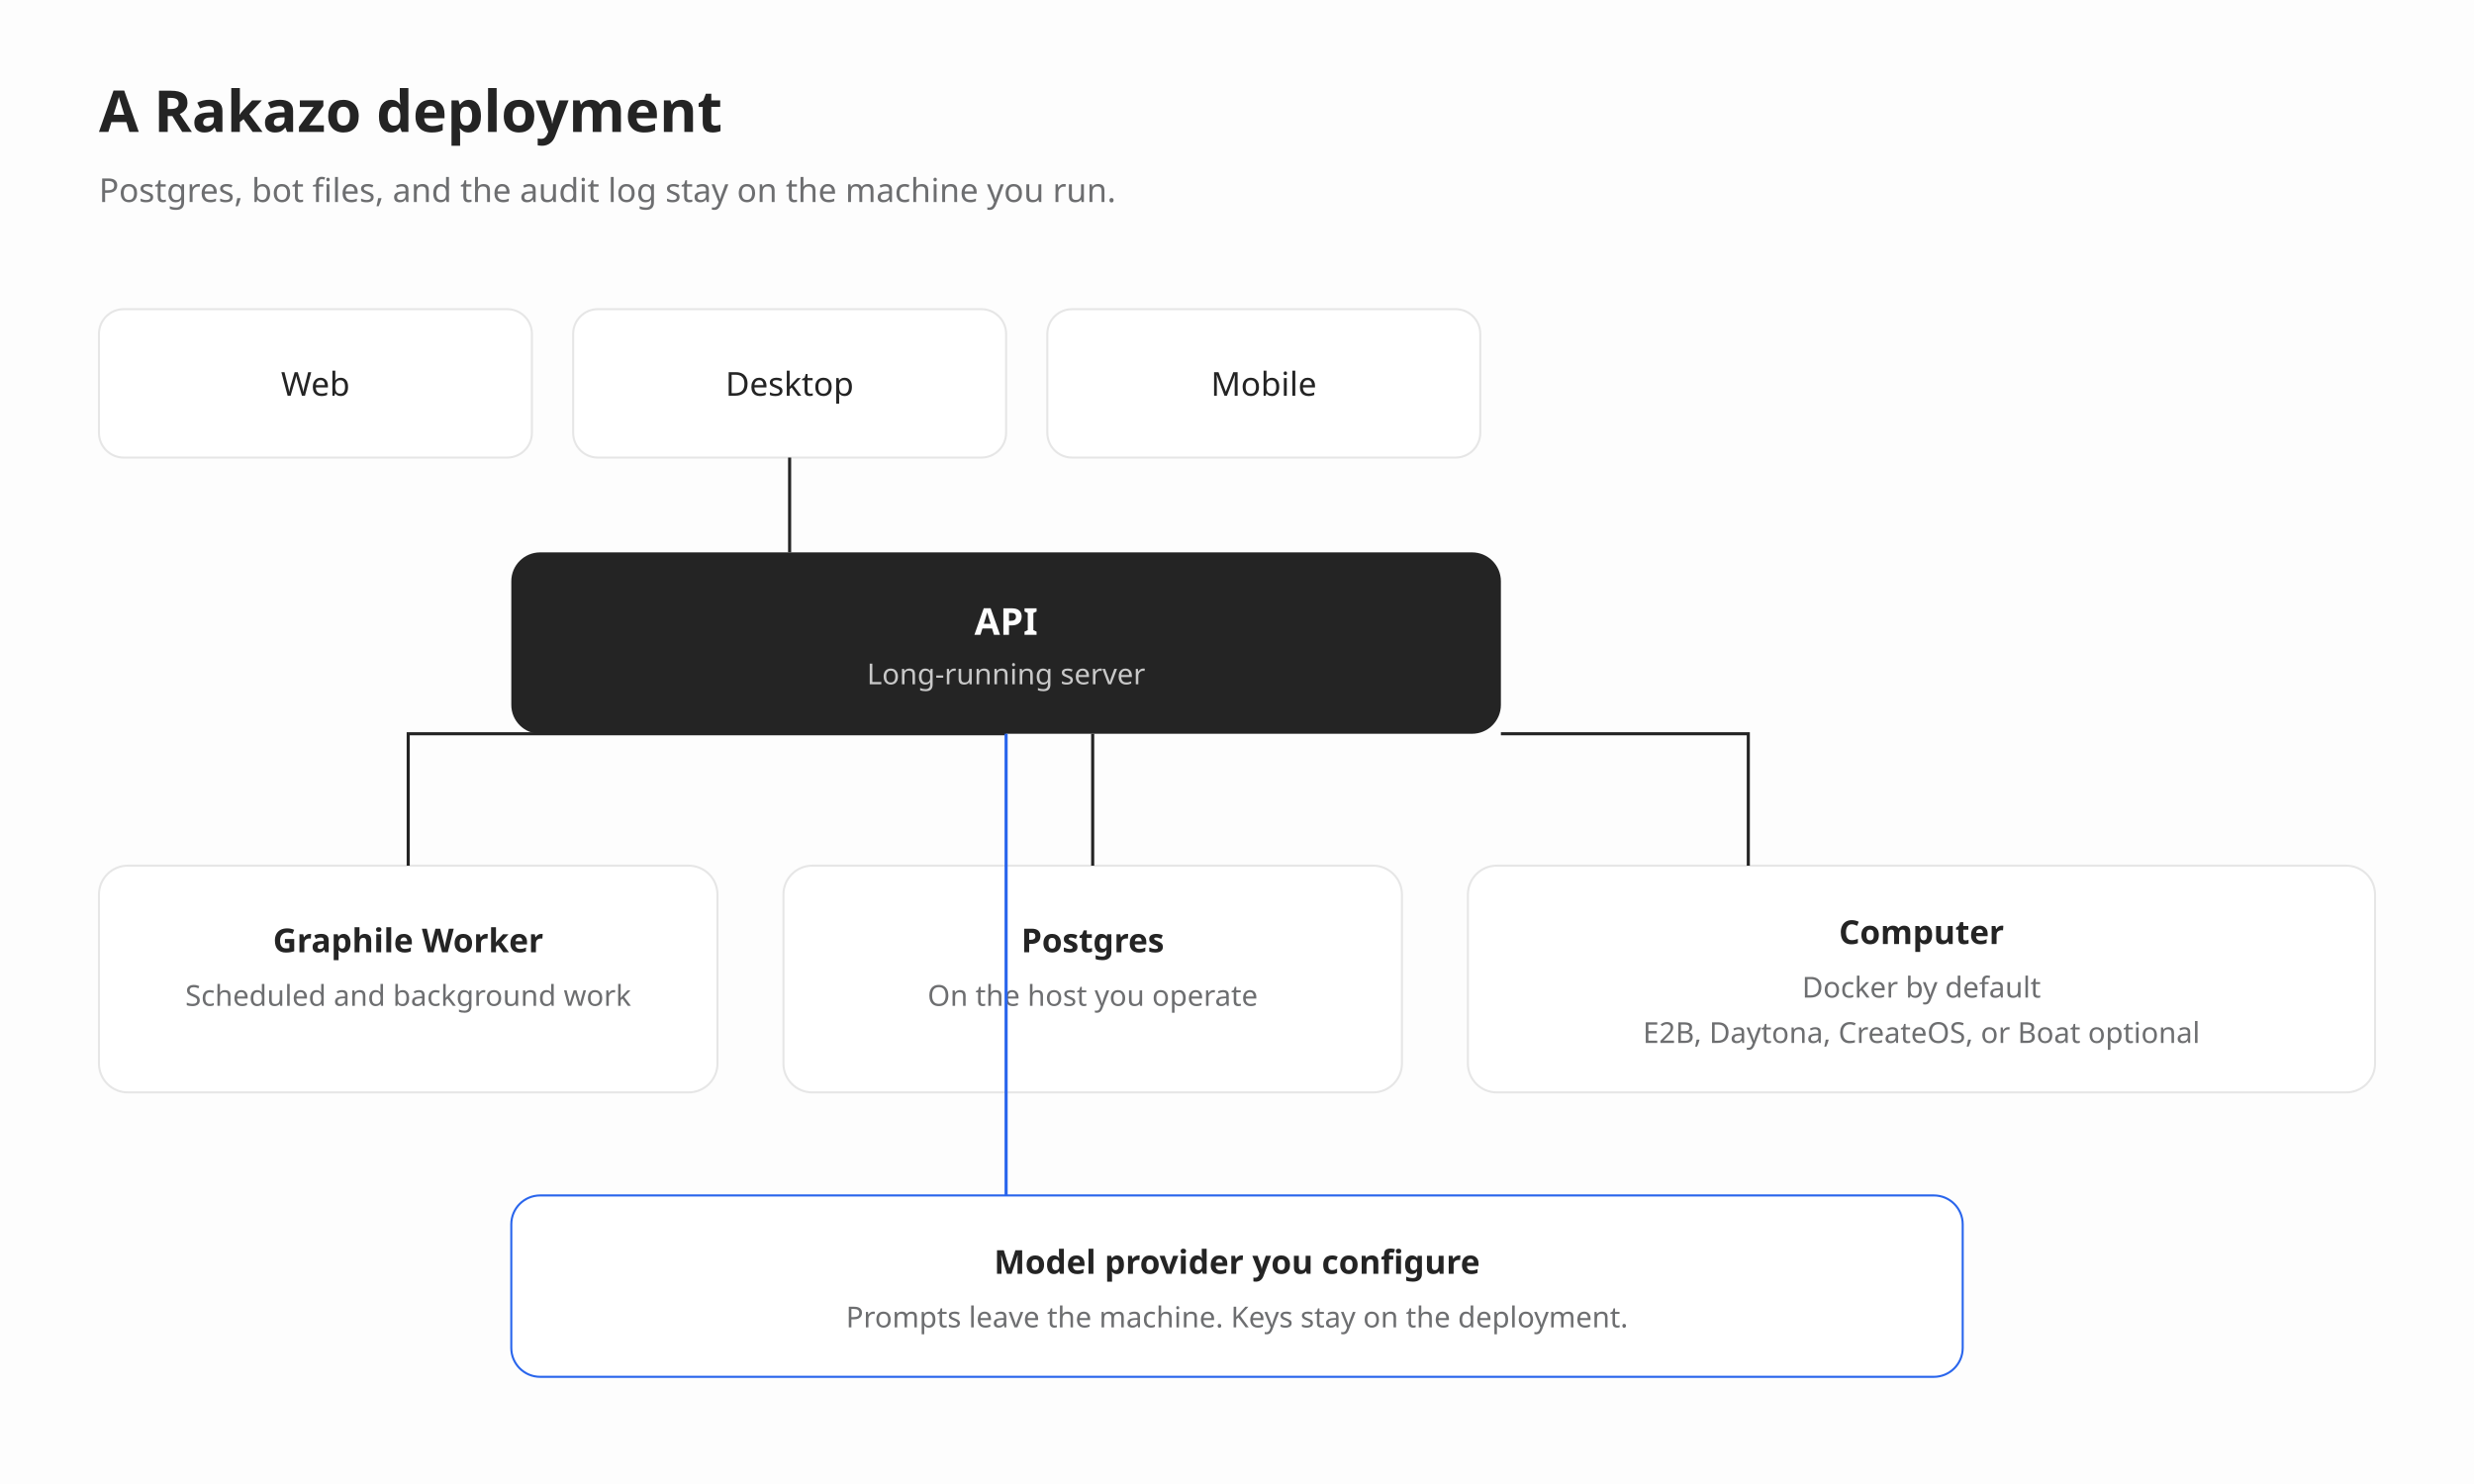
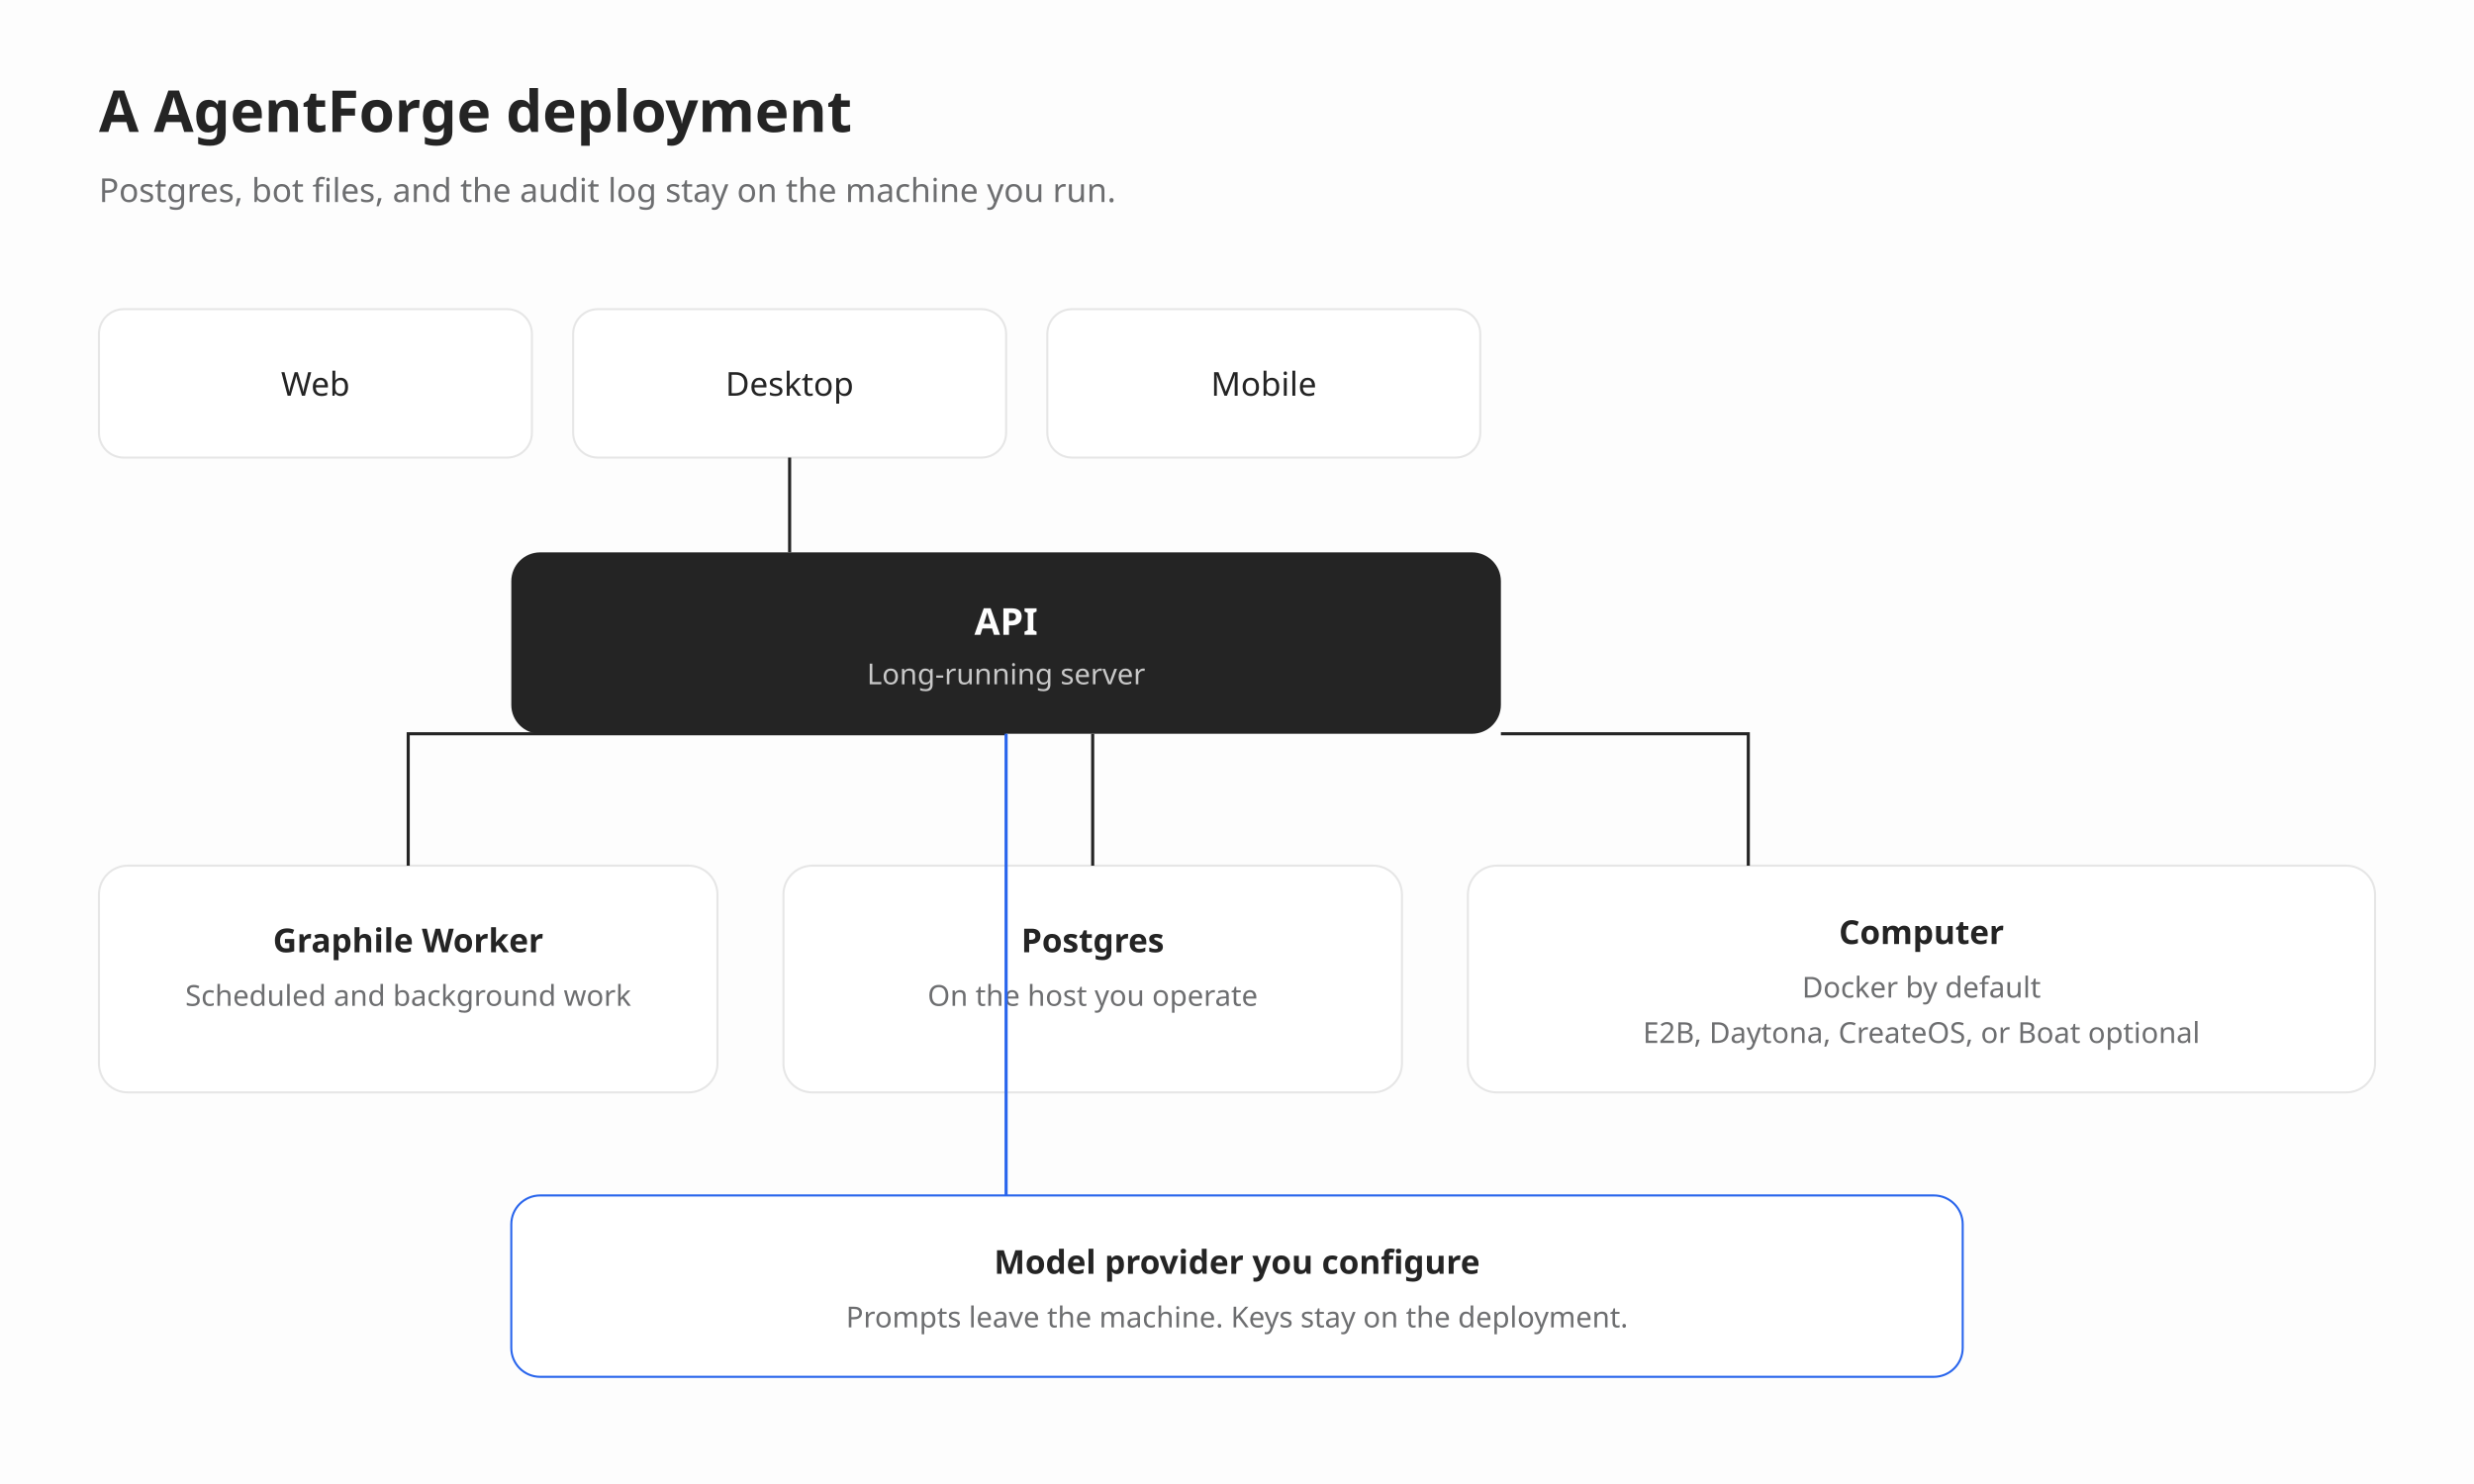
<svg xmlns="http://www.w3.org/2000/svg" width="1200" height="720" viewBox="0 0 1200 720" role="img" aria-labelledby="archTitle archDesc">
  <rect width="1200" height="720" fill="#fdfdfd" />
-   <text x="48" y="64" fill="#242424" font-family="Geist, ui-sans-serif, system-ui, sans-serif" font-size="28" font-weight="600">A Rakazo deployment</text>
+   <text x="48" y="64" fill="#242424" font-family="Geist, ui-sans-serif, system-ui, sans-serif" font-size="28" font-weight="600">A AgentForge deployment</text>
  <text x="48" y="98" fill="#6d6e70" font-family="Geist, ui-sans-serif, system-ui, sans-serif" font-size="16">Postgres, bot files, and the audit log stay on the machine you run.</text>
  <g font-family="Geist, ui-sans-serif, system-ui, sans-serif" font-size="16" fill="#242424">
    <rect x="48" y="150" width="210" height="72" rx="12" fill="#ffffff" stroke="#e6e6e6" />
    <text x="153" y="192" text-anchor="middle">Web</text>
    <rect x="278" y="150" width="210" height="72" rx="12" fill="#ffffff" stroke="#e6e6e6" />
    <text x="383" y="192" text-anchor="middle">Desktop</text>
    <rect x="508" y="150" width="210" height="72" rx="12" fill="#ffffff" stroke="#e6e6e6" />
    <text x="613" y="192" text-anchor="middle">Mobile</text>
    <path d="M383 222 V268" stroke="#242424" stroke-width="1.5" fill="none" />
    <rect x="248" y="268" width="480" height="88" rx="14" fill="#242424" />
    <text x="488" y="308" text-anchor="middle" fill="#fdfdfd" font-size="18" font-weight="600">API</text>
    <text x="488" y="332" text-anchor="middle" fill="#c8c8c8" font-size="14">Long-running server</text>
    <rect x="48" y="420" width="300" height="110" rx="14" fill="#ffffff" stroke="#e6e6e6" />
    <text x="198" y="462" text-anchor="middle" font-weight="600">Graphile Worker</text>
    <text x="198" y="488" text-anchor="middle" fill="#6d6e70" font-size="14">Scheduled and background work</text>
    <rect x="380" y="420" width="300" height="110" rx="14" fill="#ffffff" stroke="#e6e6e6" />
    <text x="530" y="462" text-anchor="middle" font-weight="600">Postgres</text>
    <text x="530" y="488" text-anchor="middle" fill="#6d6e70" font-size="14">On the host you operate</text>
    <rect x="712" y="420" width="440" height="110" rx="14" fill="#ffffff" stroke="#e6e6e6" />
    <text x="932" y="458" text-anchor="middle" font-weight="600">Computer</text>
    <text x="932" y="484" text-anchor="middle" fill="#6d6e70" font-size="14">Docker by default</text>
    <text x="932" y="506" text-anchor="middle" fill="#6d6e70" font-size="14">E2B, Daytona, CreateOS, or Boat optional</text>
    <path d="M198 420 V356 H488" stroke="#242424" stroke-width="1.5" fill="none" />
    <path d="M530 420 V356" stroke="#242424" stroke-width="1.5" fill="none" />
    <path d="M848 420 V356 H728" stroke="#242424" stroke-width="1.5" fill="none" />
    <rect x="248" y="580" width="704" height="88" rx="14" fill="#ffffff" stroke="#2965ec" />
    <text x="600" y="618" text-anchor="middle" font-weight="600">Model provider you configure</text>
    <text x="600" y="644" text-anchor="middle" fill="#6d6e70" font-size="14">Prompts leave the machine. Keys stay on the deployment.</text>
    <path d="M488 356 V580" stroke="#2965ec" stroke-width="1.5" fill="none" />
  </g>
</svg>
